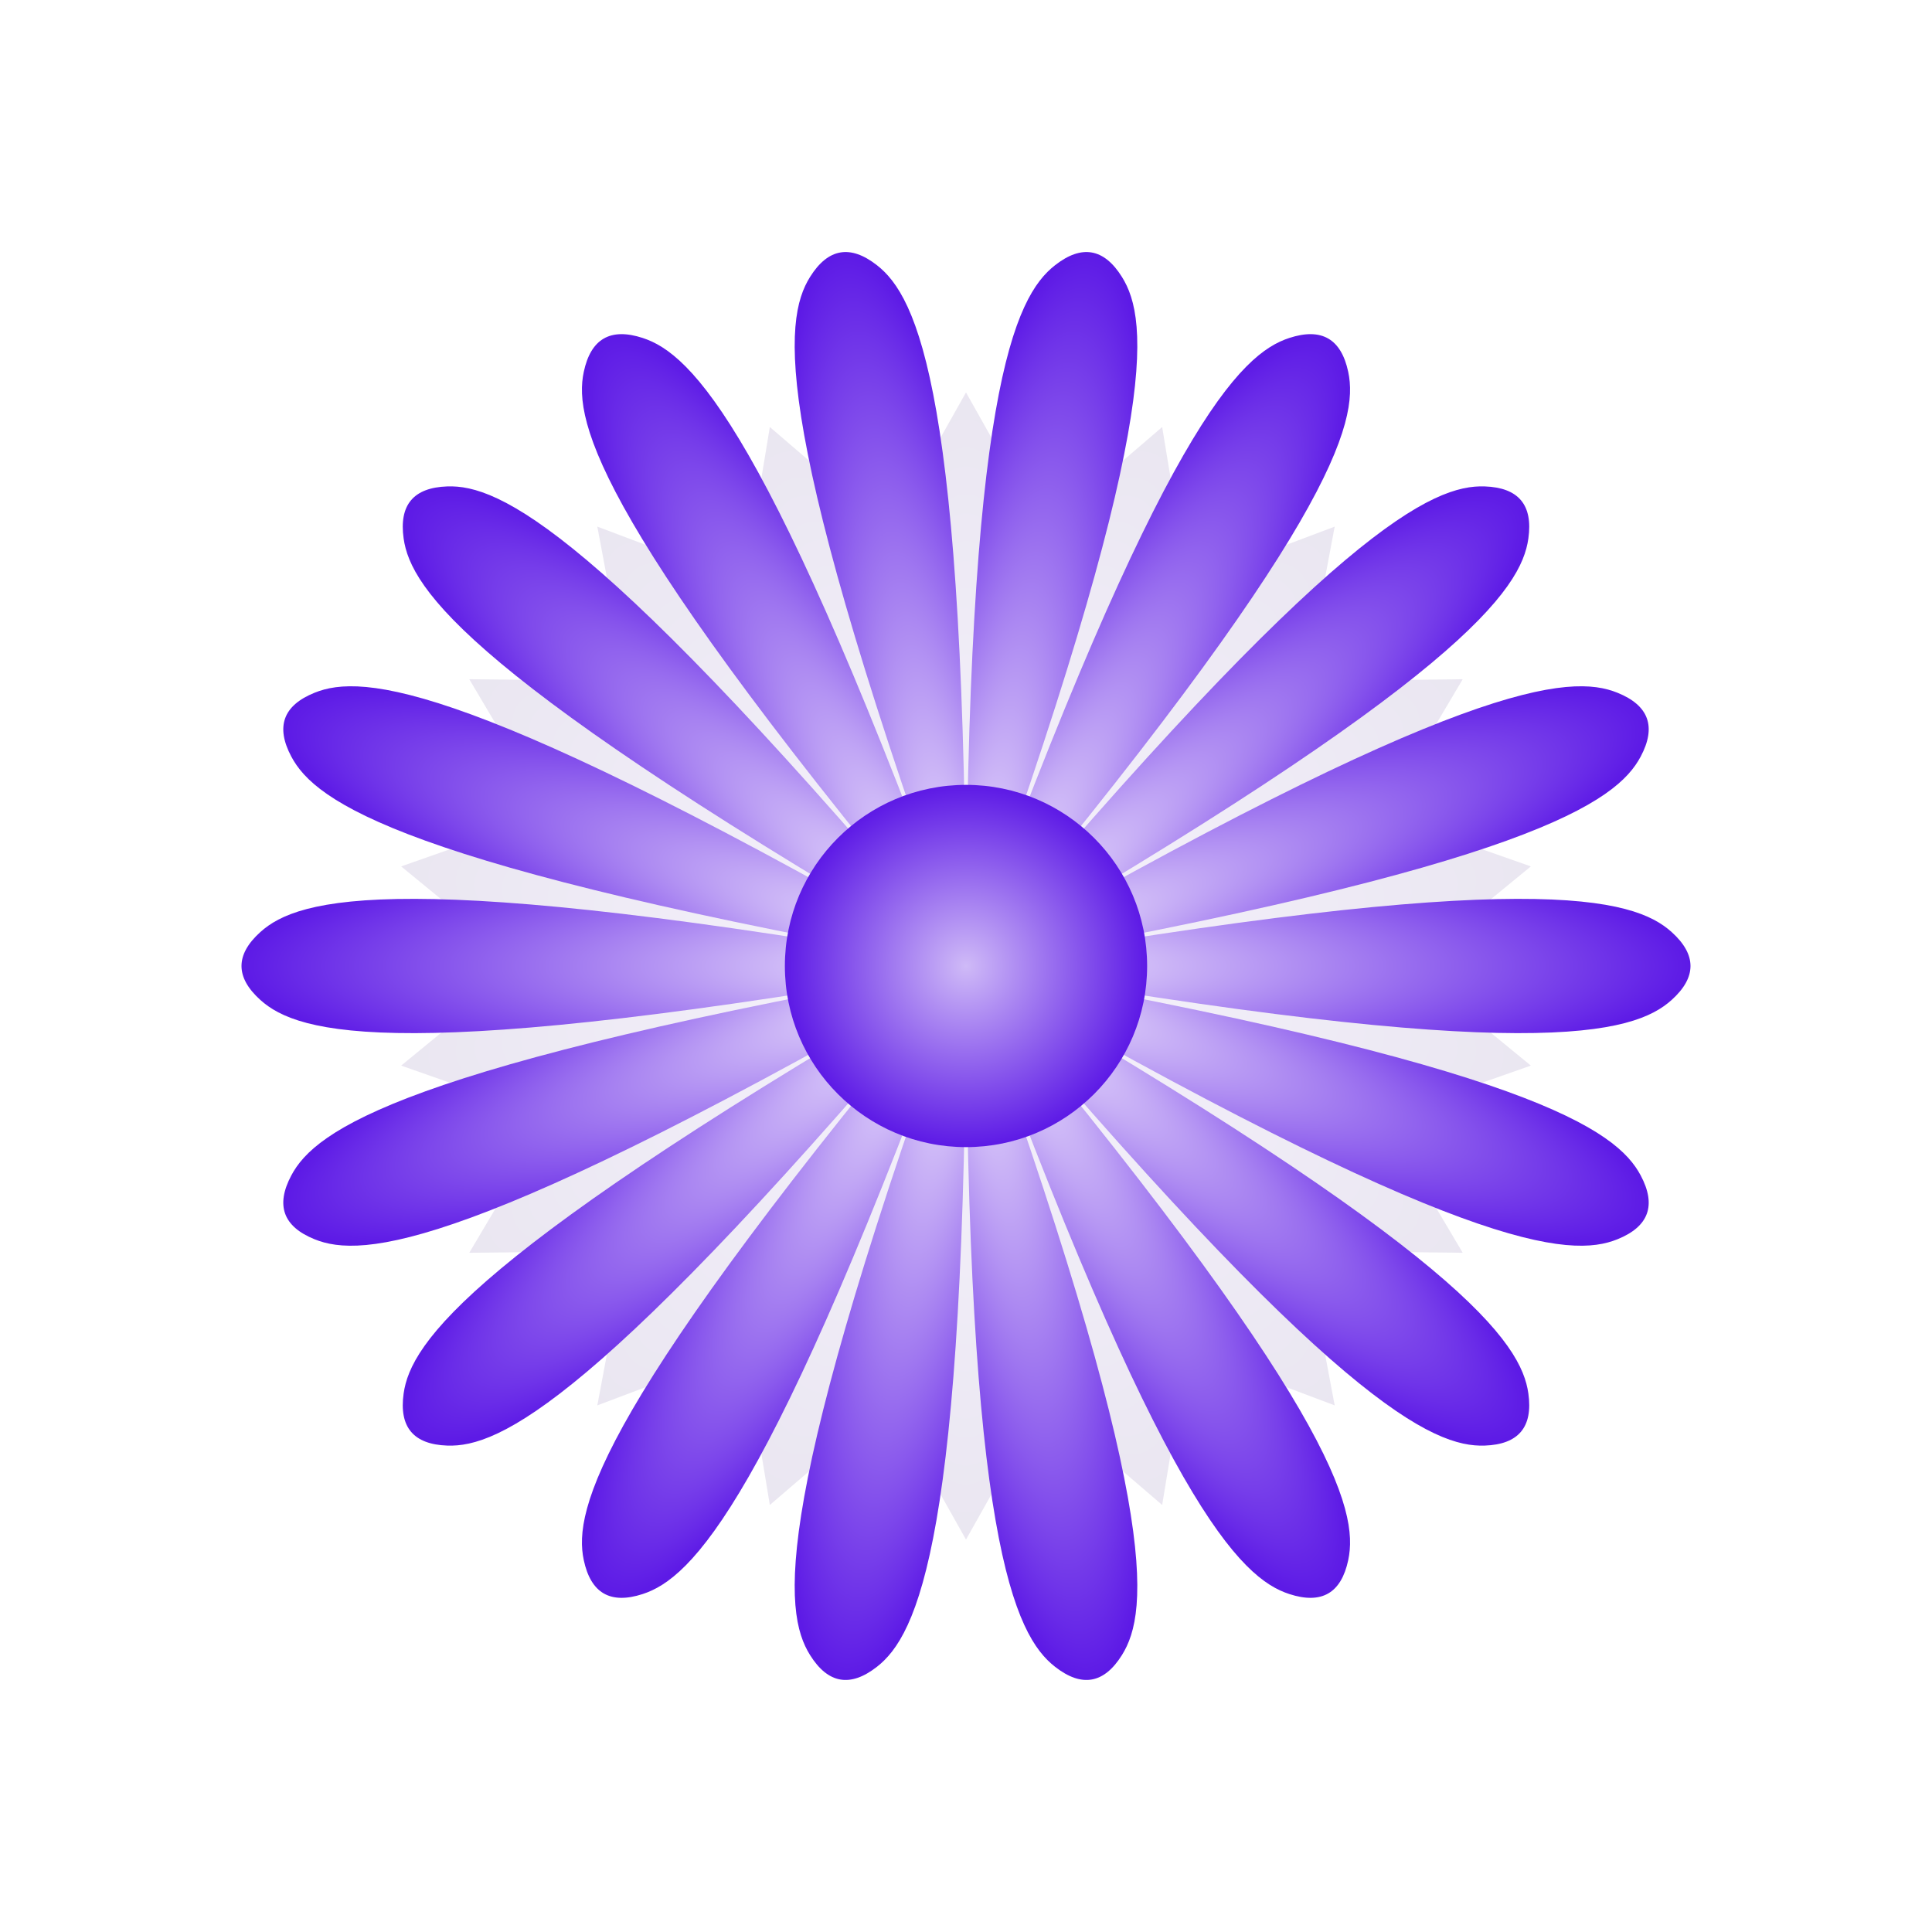
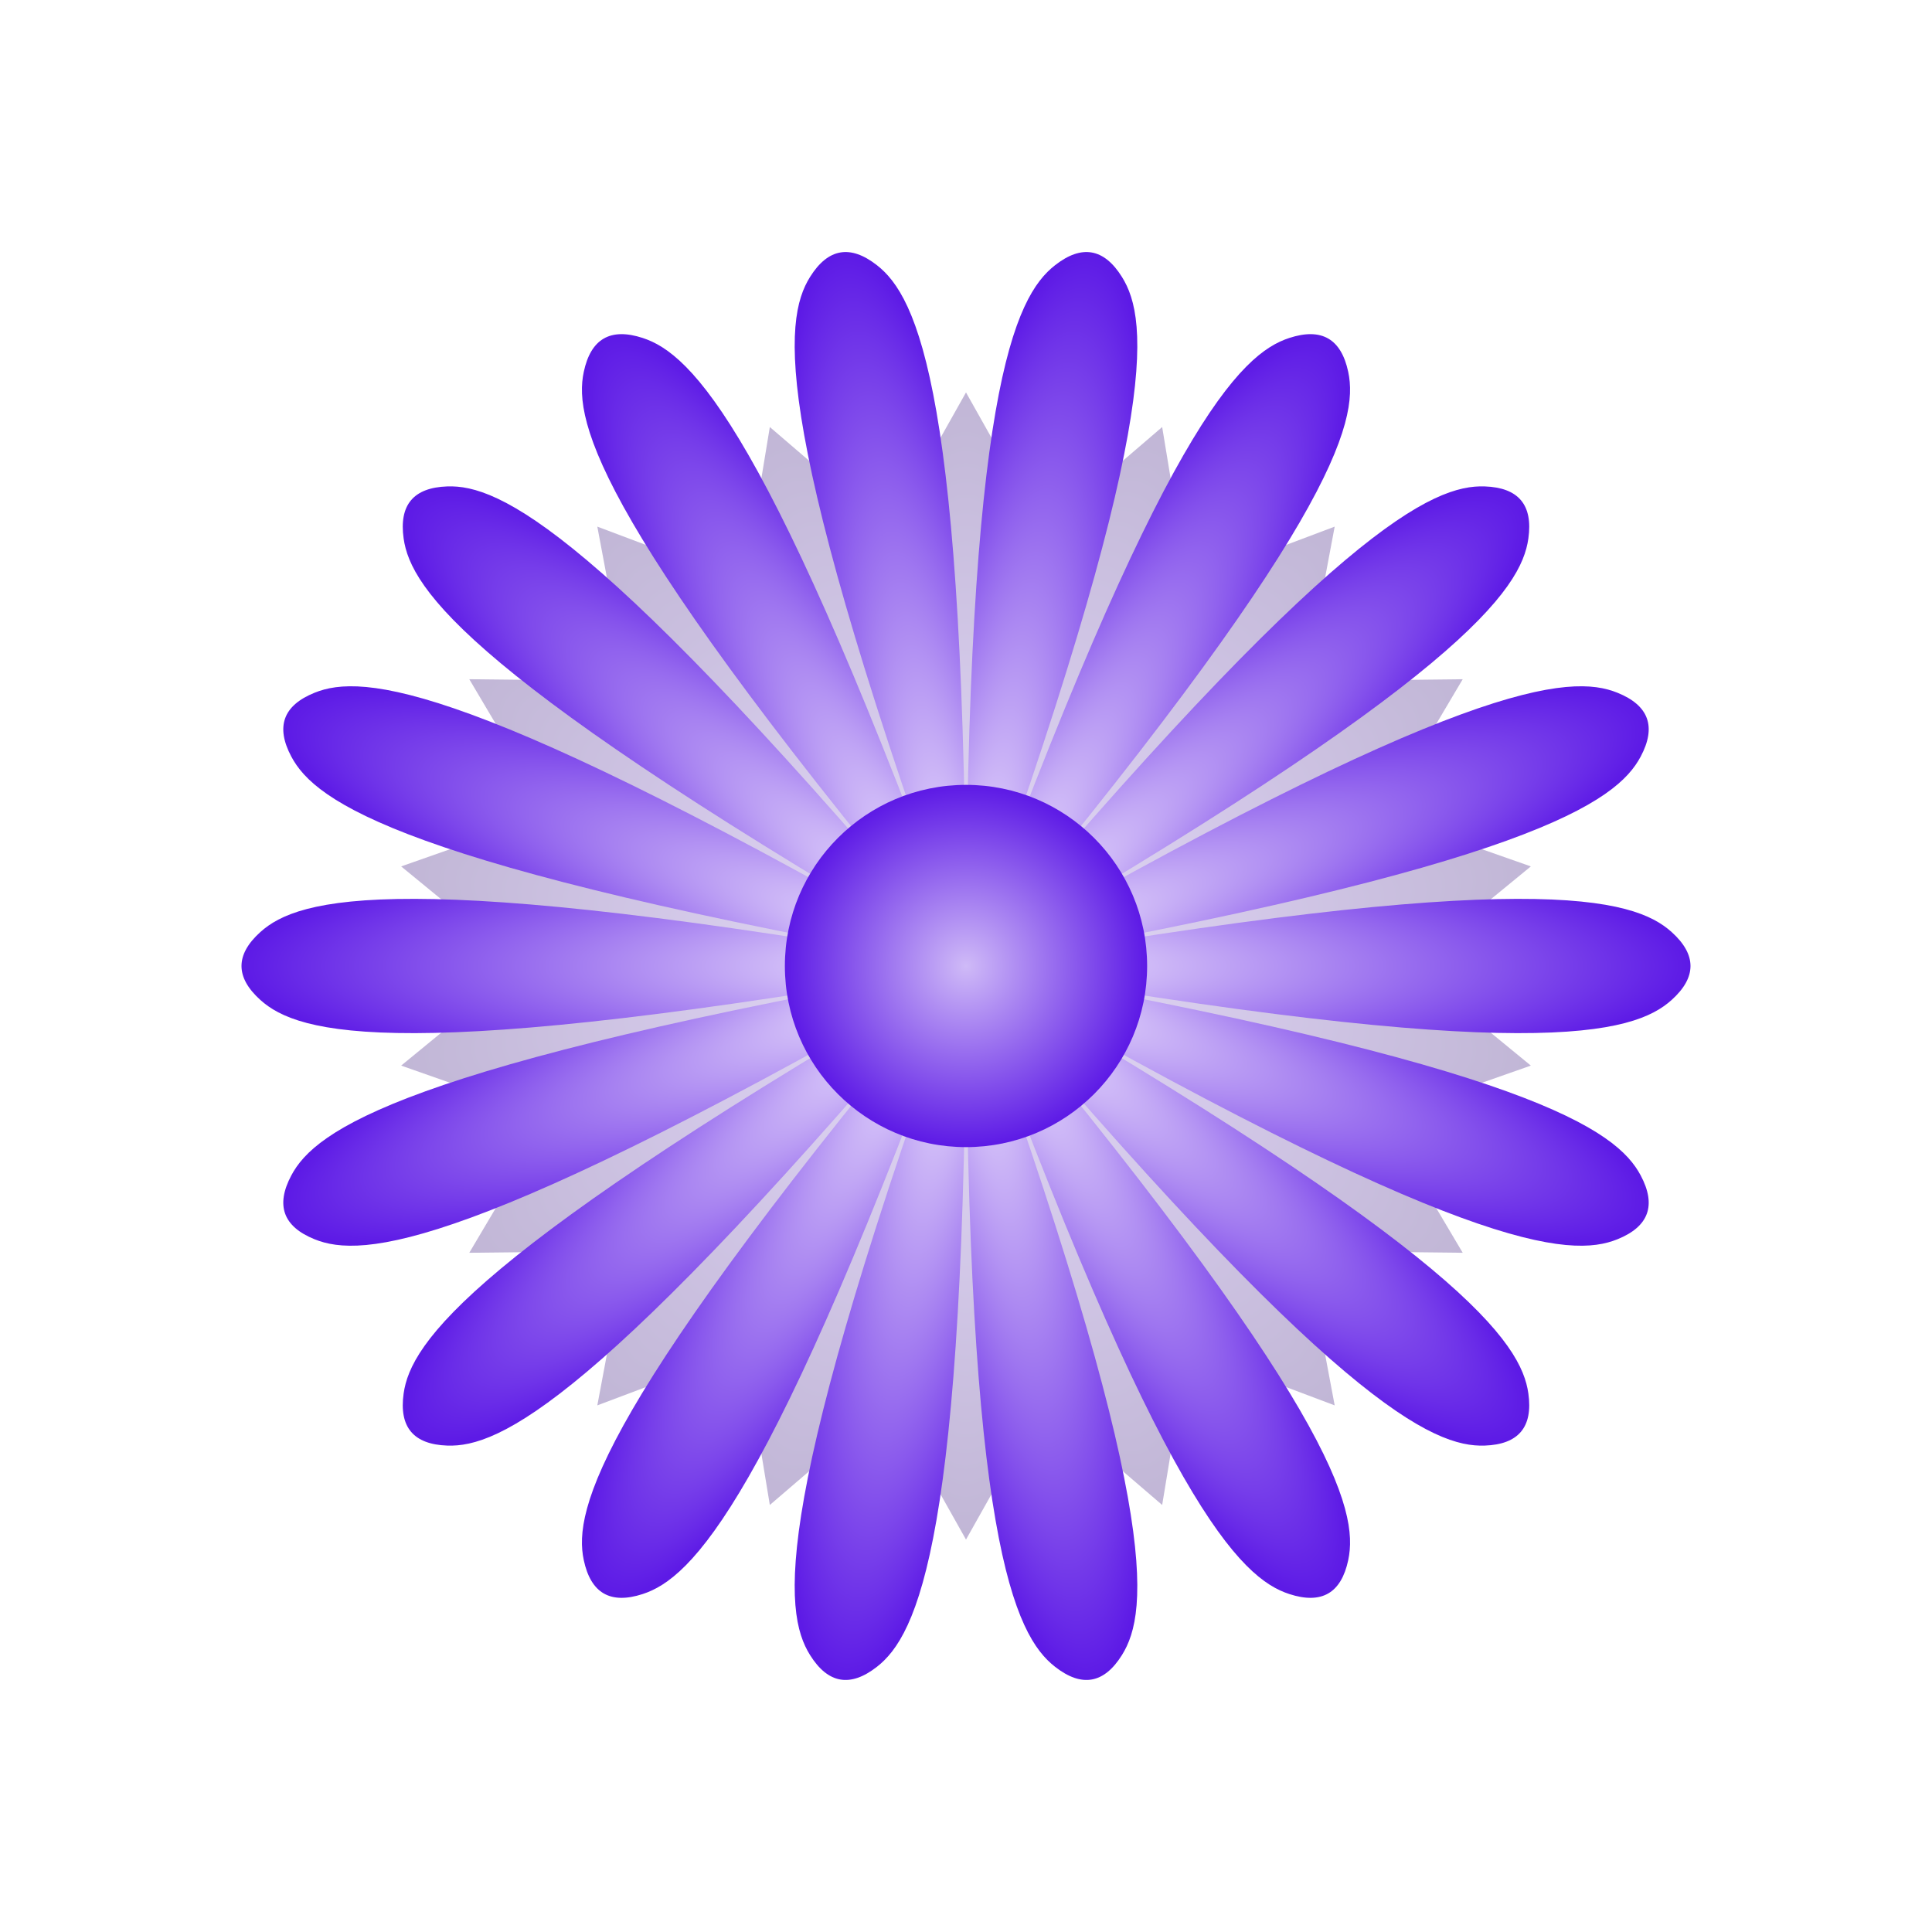
<svg xmlns="http://www.w3.org/2000/svg" xmlns:xlink="http://www.w3.org/1999/xlink" width="1024" height="1024" viewBox="-512 -512 1024 1024">
  <defs>
    <radialGradient id="petalColor" cx="0%" cy="50%" r="100%">
-       <stop offset="25%" stop-color="hsl(260,80%,85%)" stop-opacity="1" />
-       <stop offset="100%" stop-color="hsl(260,80%,50%)" stop-opacity="1" />
+       <stop offset="25%" stop-color="hsl(260,80%,85%)" />
+       <stop offset="100%" stop-color="hsl(260,80%,50%)" />
    </radialGradient>
    <radialGradient id="pistilColor">
-       <stop offset="0%" stop-color="hsl(260,80%,85%)" stop-opacity="1" />
-       <stop offset="100%" stop-color="hsl(260,80%,50%)" stop-opacity="1" />
+       <stop offset="0%" stop-color="hsl(260,80%,85%)" />
+       <stop offset="100%" stop-color="hsl(260,80%,50%)" />
    </radialGradient>
    <radialGradient id="sepalColor" cx="0%" cy="50%" r="100%">
-       <stop offset="0%" stop-color="hsl(260,80%,74%)" stop-opacity="0.1" />
-       <stop offset="100%" stop-color="hsl(260,80%,26%)" stop-opacity="0.1" />
+       <stop offset="0%" stop-color="hsl(260,80%,74%)" stop-opacity="0.3" />
+       <stop offset="100%" stop-color="hsl(260,80%,26%)" stop-opacity="0.3" />
    </radialGradient>
    <circle id="pistil" r="96" stroke="none" fill="url(#pistilColor)" />
    <path id="petal" d="M 0,0 C 300,52.898 354,36 374,18 Q 394,0 374,-18 C 354,-36 300,-52.898 0,0 Z" stroke="none" fill="url(#petalColor)" />
    <polygon id="sepal" points="0,0 240,36 304,0 240,-36" stroke="none" fill="url(#sepalColor)" />
  </defs>
  <g>
    <use transform="rotate(-10)" xlink:href="#sepal" />
    <use transform="rotate(-30)" xlink:href="#sepal" />
    <use transform="rotate(-50)" xlink:href="#sepal" />
    <use transform="rotate(-70)" xlink:href="#sepal" />
    <use transform="rotate(-90)" xlink:href="#sepal" />
    <use transform="rotate(-110)" xlink:href="#sepal" />
    <use transform="rotate(-130)" xlink:href="#sepal" />
    <use transform="rotate(-150)" xlink:href="#sepal" />
    <use transform="rotate(-170)" xlink:href="#sepal" />
    <use transform="rotate(-190)" xlink:href="#sepal" />
    <use transform="rotate(-210)" xlink:href="#sepal" />
    <use transform="rotate(-230)" xlink:href="#sepal" />
    <use transform="rotate(-250)" xlink:href="#sepal" />
    <use transform="rotate(-270)" xlink:href="#sepal" />
    <use transform="rotate(-290)" xlink:href="#sepal" />
    <use transform="rotate(-310)" xlink:href="#sepal" />
    <use transform="rotate(-330)" xlink:href="#sepal" />
    <use transform="rotate(-350)" xlink:href="#sepal" />
    <use transform="rotate(-0)" xlink:href="#petal" />
    <use transform="rotate(-20)" xlink:href="#petal" />
    <use transform="rotate(-40)" xlink:href="#petal" />
    <use transform="rotate(-60)" xlink:href="#petal" />
    <use transform="rotate(-80)" xlink:href="#petal" />
    <use transform="rotate(-100)" xlink:href="#petal" />
    <use transform="rotate(-120)" xlink:href="#petal" />
    <use transform="rotate(-140)" xlink:href="#petal" />
    <use transform="rotate(-160)" xlink:href="#petal" />
    <use transform="rotate(-180)" xlink:href="#petal" />
    <use transform="rotate(-200)" xlink:href="#petal" />
    <use transform="rotate(-220)" xlink:href="#petal" />
    <use transform="rotate(-240)" xlink:href="#petal" />
    <use transform="rotate(-260)" xlink:href="#petal" />
    <use transform="rotate(-280)" xlink:href="#petal" />
    <use transform="rotate(-300)" xlink:href="#petal" />
    <use transform="rotate(-320)" xlink:href="#petal" />
    <use transform="rotate(-340)" xlink:href="#petal" />
    <use xlink:href="#pistil" />
  </g>
</svg>
